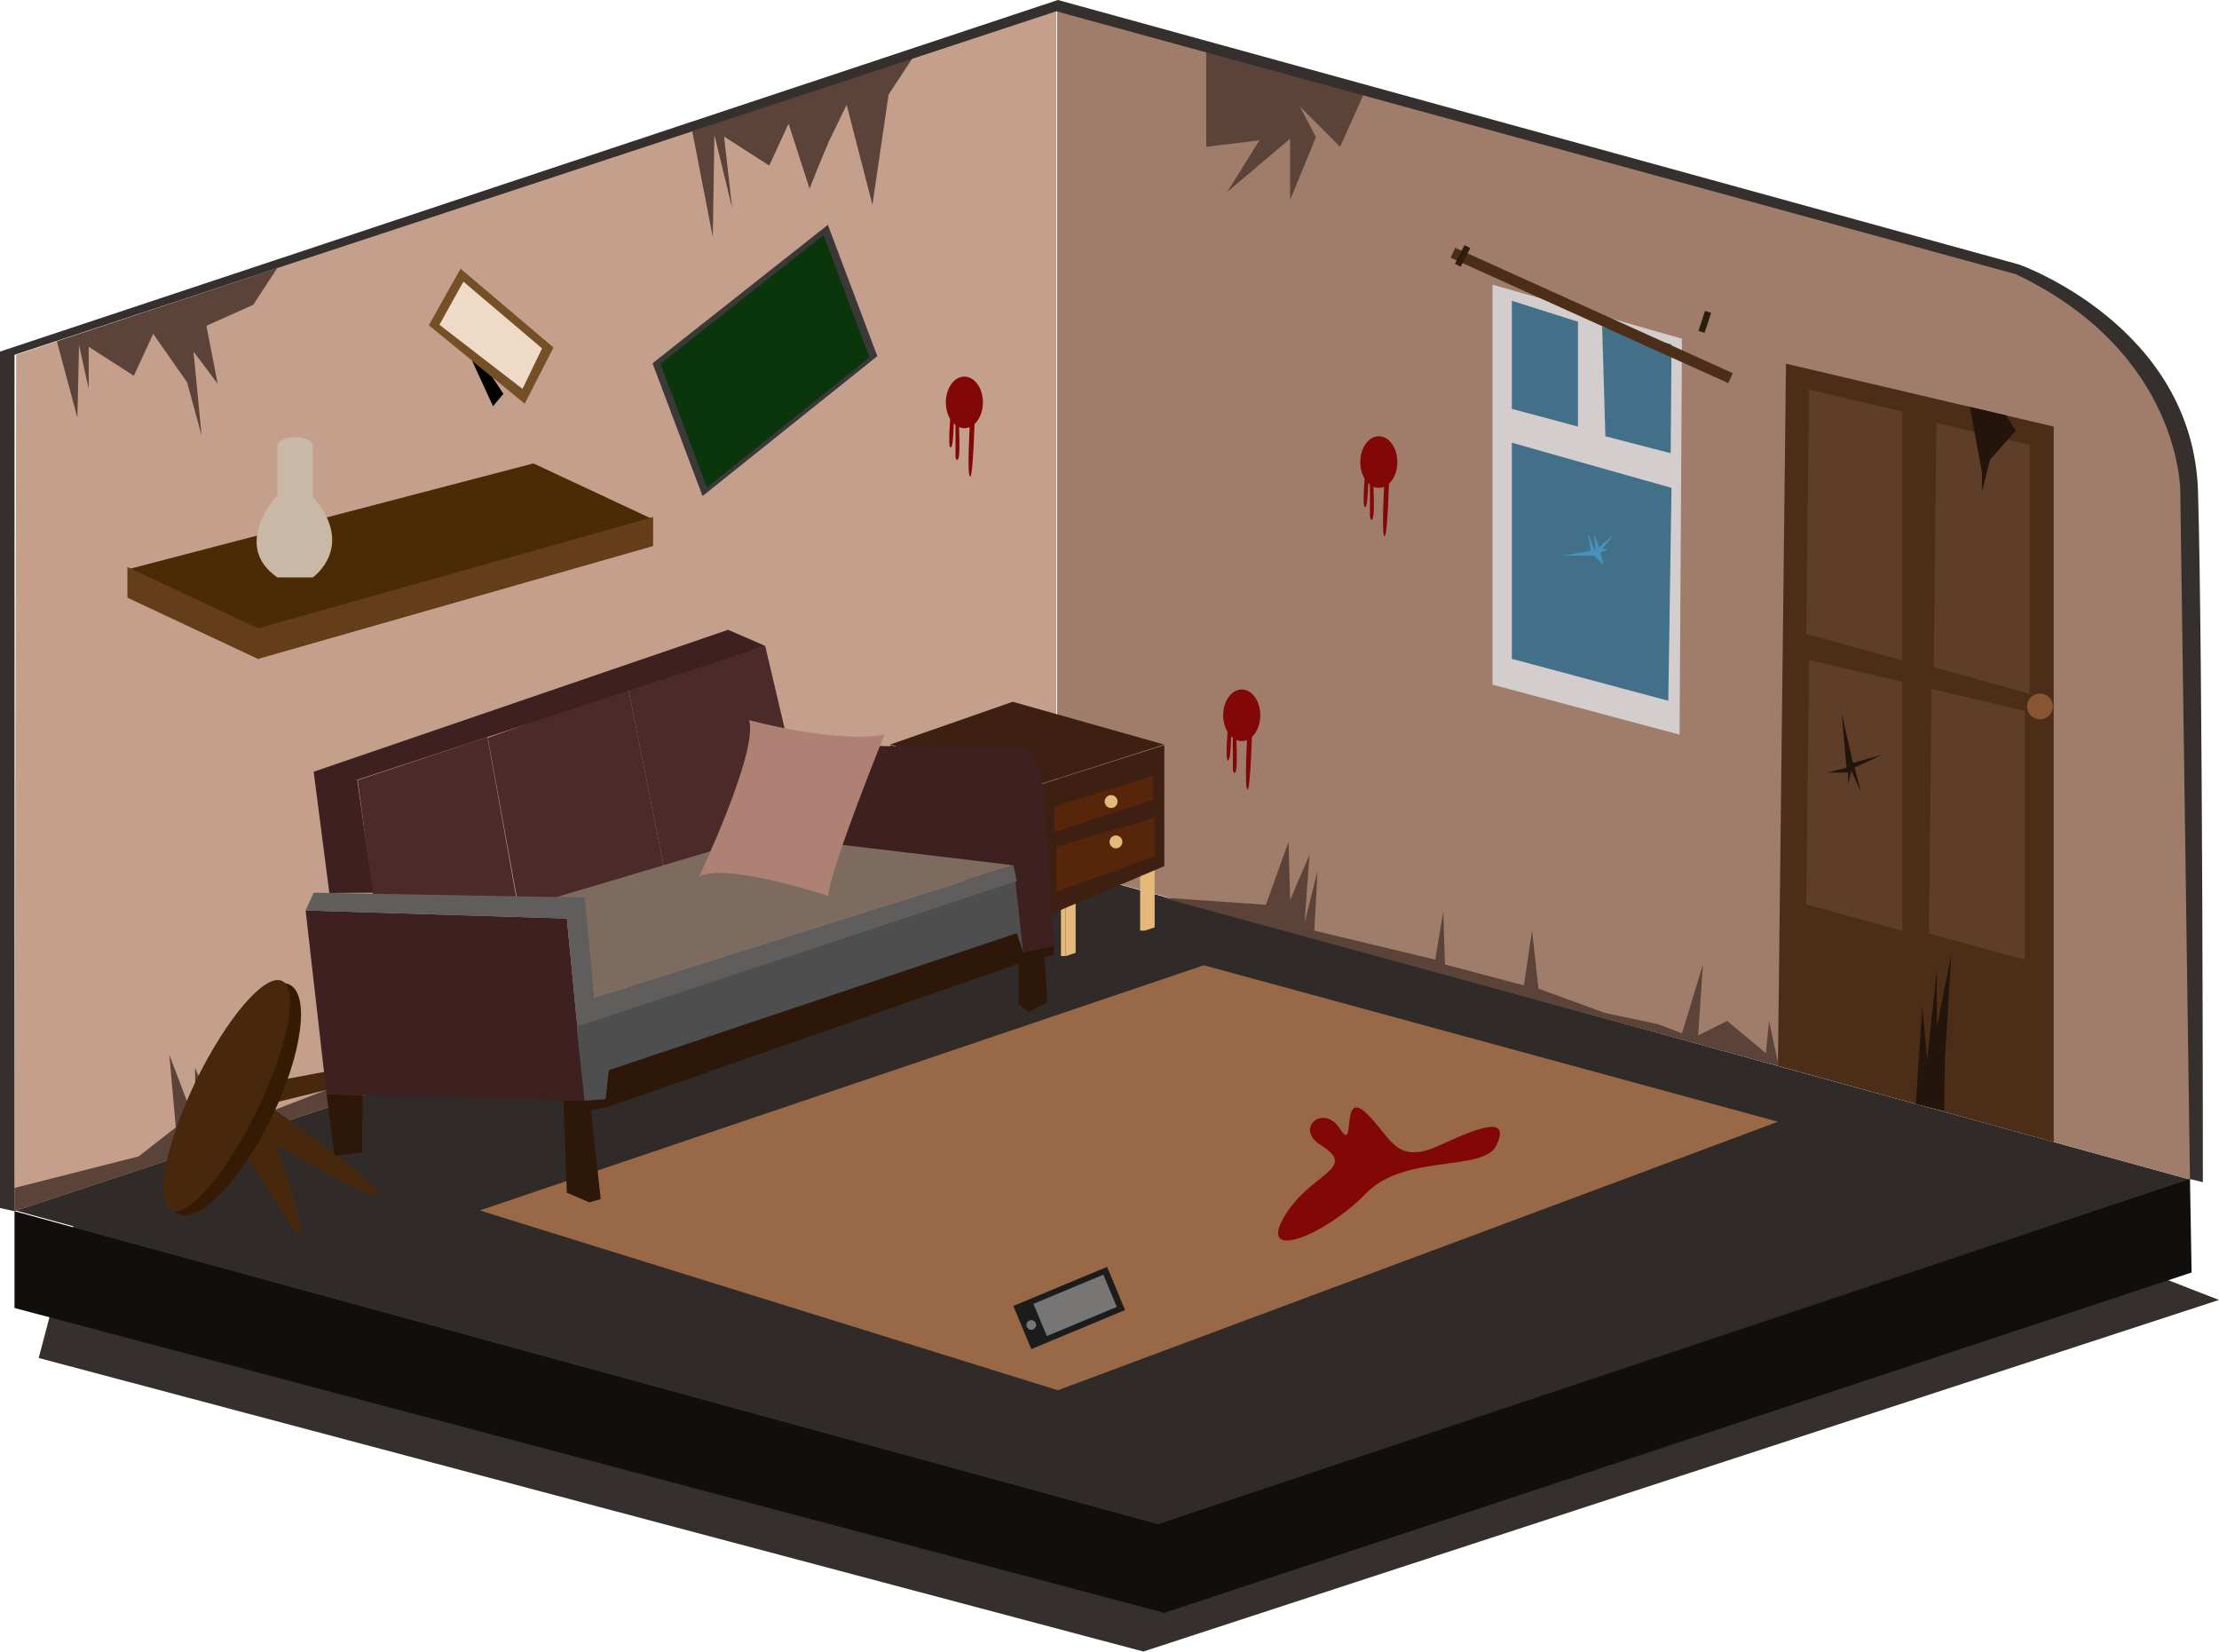
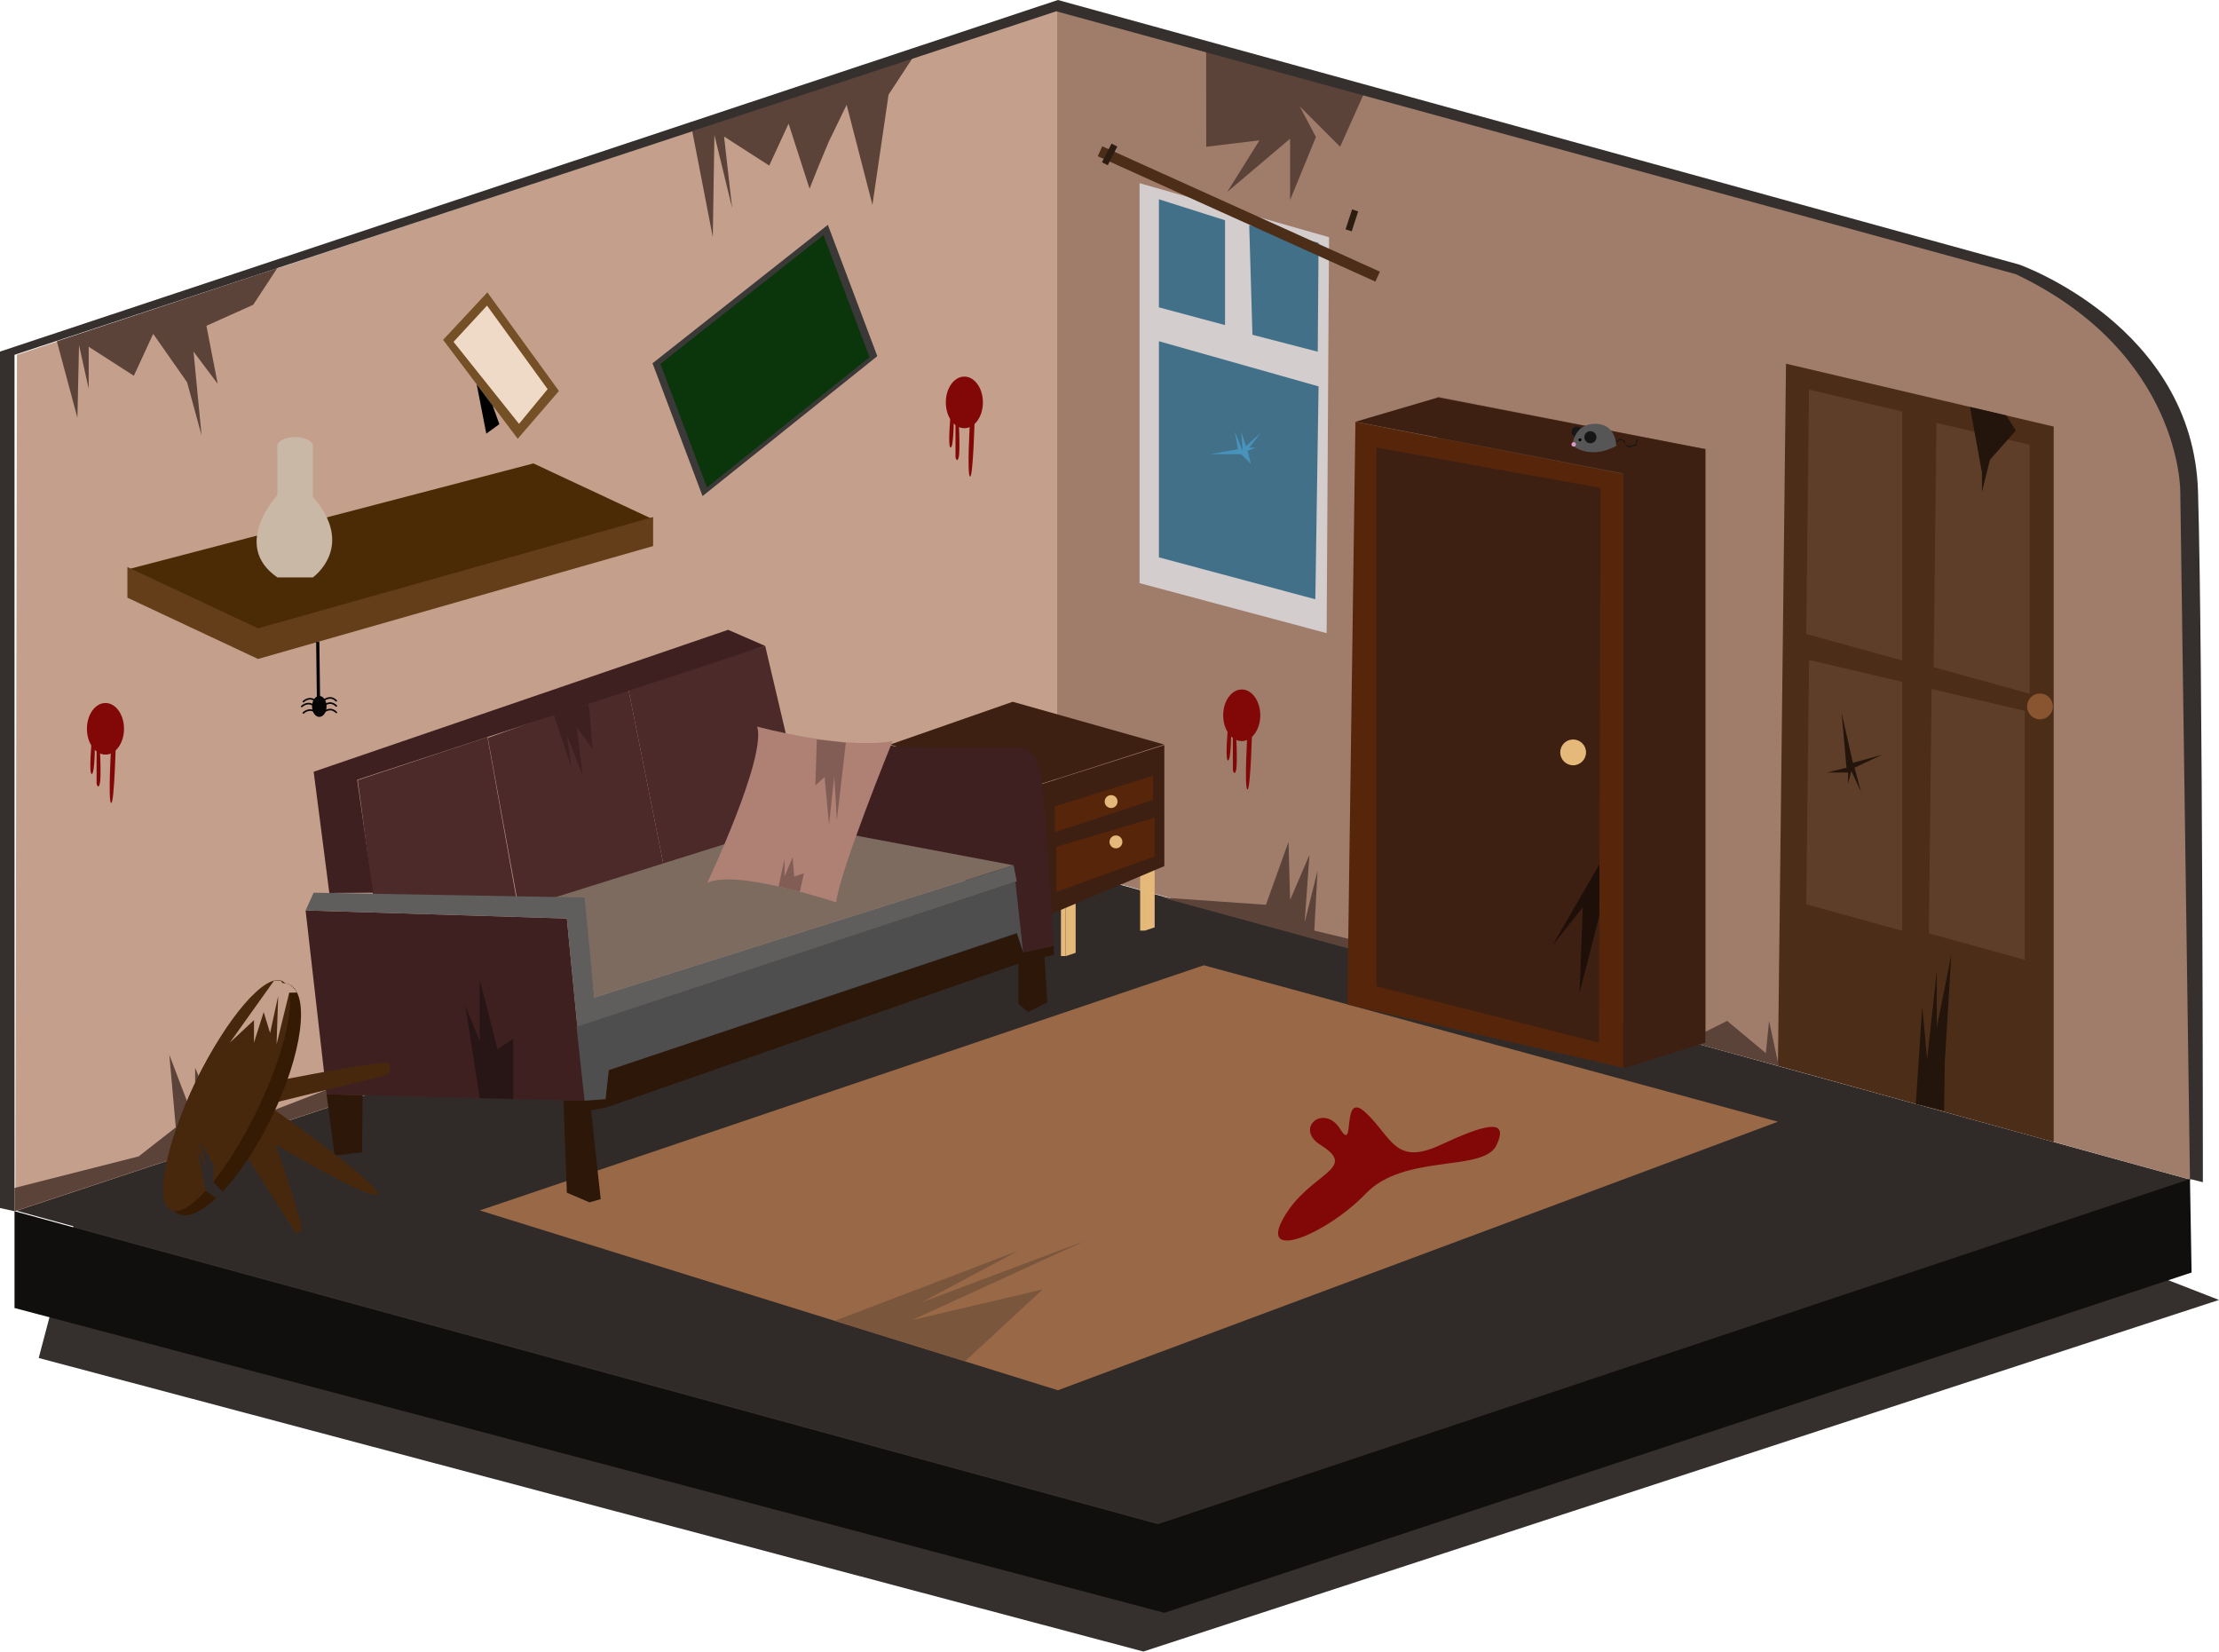
<svg xmlns="http://www.w3.org/2000/svg" id="Calque_1" data-name="Calque 1" viewBox="0 0 1376 1024">
  <defs>
-     <style>.cls-1{fill:#35302d;}.cls-2{fill:#302b28;}.cls-3{fill:#3a1c05;}.cls-4{fill:#c4a08c;}.cls-5{fill:#a07c6a;}.cls-6{fill:#4c2a2a;}.cls-7{fill:#d3cdcd;}.cls-8{fill:#427089;}.cls-9{fill:#3a3938;}.cls-10{fill:#0b350b;}.cls-11{fill:#4893bc;}.cls-12{fill:#996847;}.cls-13{fill:#820707;}.cls-14{fill:#1c1c1c;}.cls-15{fill:#777675;}.cls-16{fill:#4c2d18;}.cls-17{fill:#5e3e28;}.cls-18{fill:#895531;}.cls-19{fill:#23150c;}.cls-20{fill:#5b4339;}.cls-21{fill:#47280d;}.cls-22{fill:#2d1c10;}.cls-23{fill:#351b04;}.cls-24{fill:#110f0e;}.cls-25{fill:none;stroke:#e0d082;stroke-miterlimit:10;stroke-width:4px;}.cls-26{fill:#3f2020;}.cls-27{fill:#2d1709;}.cls-28{fill:#e5b97a;}.cls-29{fill:#3d2012;}.cls-30{fill:#7c6b5e;}.cls-31{fill:#4f4e4e;}.cls-32{fill:#af8074;}.cls-33{fill:#56250a;}.cls-34{fill:#605d5d;}.cls-35{fill:#4b2b05;}.cls-36{fill:#633e18;}.cls-37{fill:#c9b8a6;}.cls-38{fill:#754f26;}.cls-39{fill:#efdac7;}</style>
+     <style>.cls-1{fill:#35302d;}.cls-2{fill:#302b28;}.cls-3{fill:#3a1c05;}.cls-4{fill:#c4a08c;}.cls-5{fill:#a07c6a;}.cls-6{fill:#4c2a2a;}.cls-7{fill:#3a3938;}.cls-8{fill:#0b350b;}.cls-9{fill:#996847;}.cls-10{fill:#820707;}.cls-11{fill:#4c2d18;}.cls-12{fill:#5e3e28;}.cls-13{fill:#895531;}.cls-14{fill:#23150c;}.cls-15{fill:#5b4339;}.cls-16{fill:#110f0e;}.cls-17,.cls-36,.cls-38{fill:none;stroke-miterlimit:10;}.cls-17{stroke:#e0d082;stroke-width:4px;}.cls-18{fill:#3f2020;}.cls-19{fill:#2d1709;}.cls-20{fill:#e5b97a;}.cls-21{fill:#3d2012;}.cls-22{fill:#4f4e4e;}.cls-23{fill:#56250a;}.cls-24{fill:#4b2b05;}.cls-25{fill:#633e18;}.cls-26{fill:#c9b8a6;}.cls-27{fill:#754f26;}.cls-28{fill:#efdac7;}.cls-29{fill:#d3cdcd;}.cls-30{fill:#427089;}.cls-31{fill:#4893bc;}.cls-32{fill:#2d1c10;}.cls-33{fill:#7c6b5e;}.cls-34{fill:#605d5d;}.cls-35{fill:#af8074;}.cls-36,.cls-38{stroke:#050505;}.cls-36{stroke-width:2px;}.cls-37{fill:#050505;}.cls-38{stroke-linecap:round;}.cls-39{fill:#825d56;}.cls-40{fill:#7a563d;}.cls-41{fill:#47280d;}.cls-42{fill:#351b04;}.cls-43{fill:#281515;}.cls-44{fill:#1e0f09;}.cls-45{fill:#161616;}.cls-46{fill:#565656;}.cls-47{fill:#db9aca;}</style>
  </defs>
  <polygon class="cls-1" points="24 842 709 1024 1376 806 1340 792 57 717 24 842" />
  <polygon class="cls-2" points="9.5 750.5 654.5 537.5 1358.5 731.5 718.5 944.5 9.5 750.5" />
  <path class="cls-3" d="M919,581" transform="translate(-287.5 -49.5)" />
-   <polygon class="cls-4" points="9 751 10 220 74.89 198.47 655 6 655 537 9 751" />
+   <polygon class="cls-4" points="9.5 751 10.5 220 75.39 198.47 655.5 6 655.5 537 9.5 751" />
  <path class="cls-5" d="M943,56l597,163s104,42,106,159,0,403,0,403L943,587Z" transform="translate(-287.5 -49.5)" />
  <polygon class="cls-6" points="474.5 400.5 502.5 519.5 413.5 546.5 389.5 426.5 474.5 400.5" />
-   <polygon class="cls-7" points="925.5 176.5 1043 210 1041.5 455.5 925.5 424.5 925.5 176.5" />
-   <polygon class="cls-8" points="937.5 186.5 978.5 199.5 978.5 264.5 937.5 253.5 937.5 186.5" />
-   <polygon class="cls-8" points="993.5 202.5 1036.5 213.5 1036 281 995.5 270.5 993.5 202.5" />
-   <polygon class="cls-8" points="937.5 274.5 1036.5 302.5 1034.5 434.5 937.5 408.5 937.5 274.5" />
-   <polygon class="cls-9" points="404.63 225.24 513.35 139.41 544.02 220.82 435.65 307.59 404.63 225.24" />
-   <polygon class="cls-10" points="409.52 225.62 510.66 145.77 539.19 221.51 438.38 302.23 409.52 225.62" />
-   <polygon class="cls-11" points="989.5 342.5 988.5 330.5 991.5 339.5 1000.5 331.5 993.5 340.5 997.5 340.5 992.5 342.5 994.5 350.5 988.5 344.5 969.5 344.5 986.5 341.5 984.5 330.5 989.5 342.5" />
-   <polygon class="cls-12" points="297.5 750.5 656 862 1102.5 695.5 746.5 598.5 297.5 750.5" />
-   <path class="cls-13" d="M1106.5,759.5c-16.73-10.45,2-26,12-10s0-25,16-10,18,33,46,20,43-17,35,0-57,5-81,30-67,43-51,15S1130.5,774.5,1106.5,759.5Z" transform="translate(-287.5 -49.5)" />
-   <path class="cls-13" d="M877,306s-2,21,0,21,2-20,2-20l1,2v24s1,4,2,0,0-23,0-23h7s-2,34,0,35,3-39,3-39Z" transform="translate(-287.5 -49.5)" />
-   <path class="cls-13" d="M1134,343s-2,21,0,21,2-20,2-20l1,2v24s1,4,2,0,0-23,0-23h7s-2,34,0,35,3-39,3-39Z" transform="translate(-287.5 -49.5)" />
-   <path class="cls-13" d="M1049,500s-2,21,0,21,2-20,2-20l1,2v24s1,4,2,0,0-23,0-23h7s-2,34,0,35,3-39,3-39Z" transform="translate(-287.5 -49.5)" />
-   <rect class="cls-14" x="919" y="846" width="63" height="29" transform="translate(-545.35 382.27) rotate(-22.62)" />
-   <rect class="cls-15" x="930.67" y="848.07" width="46.98" height="21.63" transform="translate(-544.44 383.55) rotate(-22.62)" />
-   <circle class="cls-15" cx="639.5" cy="821.5" r="3" />
-   <polygon class="cls-16" points="1102.5 660.85 1107.5 225.5 1273.5 264.5 1273.5 708.08 1102.5 660.85" />
-   <polygon class="cls-17" points="1120.04 393.07 1121.78 241.56 1179.54 255.14 1179.54 409.5 1120.04 393.07" />
-   <polygon class="cls-17" points="1199.06 413.69 1200.8 262.19 1258.56 275.76 1258.56 430.12 1199.06 413.69" />
-   <polygon class="cls-17" points="1120.06 560.69 1121.8 409.19 1179.56 422.76 1179.56 577.12 1120.06 560.69" />
-   <polygon class="cls-17" points="1196.06 578.69 1197.8 427.19 1255.56 440.76 1255.56 595.12 1196.06 578.69" />
-   <circle class="cls-18" cx="1265" cy="438" r="8" />
-   <polygon class="cls-19" points="1145 476 1142 442 1149 473 1167 468 1150 476 1154 491 1148 478 1146 486 1146 479 1133 479 1145 476" />
-   <polygon class="cls-20" points="737 561 1103 661 1097 633 1095 653 1071 633 1053 642 1056 598 1043 640.66 1028 635 995 628 954 613 950 577 945 611 896 598 895 565 890 595 815 577 817 540 809 572 812 530 800 558 799 522 785 561 720.5 556.5 737 561" />
-   <polygon class="cls-19" points="1221.57 252.3 1229 293 1229 305 1234 285 1250 267 1244.11 257.59 1221.57 252.3" />
-   <polygon class="cls-20" points="9 751 363.89 633.47 286 649 265 608 273 654 256 654 223 608 238.04 662 137 701 121 662 121 696 105 654 109 699 86 717 9 736.56 9 751" />
-   <path class="cls-21" d="M458.24,759s60.92,36.28,63.54,30.88-68.66-55.53-68.66-55.53L527.59,716s3.08-4.06,1.26-7.17-90.61,15-90.61,15l-12.58,32.8,14.43,9.22,31,48.37s.9.44,3.11-1.82S458.24,759,458.24,759Z" transform="translate(-287.5 -49.5)" />
-   <rect class="cls-16" x="1180.12" y="241.67" width="188.9" height="6.77" transform="translate(-73.77 -552.25) rotate(24.3)" />
-   <rect class="cls-22" x="1192.41" y="201.72" width="4" height="13" transform="translate(-60.46 -572.15) rotate(27.18)" />
-   <rect class="cls-22" x="1342.7" y="242.49" width="4" height="13" transform="translate(-143.88 -454.44) rotate(18.08)" />
-   <ellipse class="cls-23" cx="432.51" cy="731.05" rx="79" ry="26" transform="translate(-701.5 751.7) rotate(-64.13)" />
-   <ellipse class="cls-21" cx="428.01" cy="728.86" rx="79" ry="21" transform="translate(-702.07 746.42) rotate(-64.13)" />
-   <polygon class="cls-20" points="95 207 116 237 125 270 120 218 135 238 128 202 157 189 171.91 166.28 35.26 211.62 48 259 49 214 55 241 55 215 83 233 95 207" />
-   <polygon class="cls-20" points="489 76.67 502 117 508 102 514 87.67 525 65 541 127 551 58.67 565.91 35.95 429.26 81.29 442 147 443 83.67 454 129 449 84.67 477 102.67 489 76.67" />
-   <polygon class="cls-20" points="747.92 31.73 748 91 781 87 761 119 800 86 800 124 816 85 806 66 831 91 845.61 58.41 747.92 31.73" />
-   <polygon class="cls-19" points="1188 684.52 1192 624 1195 657 1201 602 1201 637 1210 592 1206 658 1205.55 688.65 1188 684.52" />
-   <polygon class="cls-24" points="9 751 9 811 722 1000 1359 789 1358 731 718 945 9 751" />
+   <polygon class="cls-7" points="404.63 225.24 513.35 139.41 544.02 220.82 435.65 307.59 404.63 225.24" />
+   <polygon class="cls-8" points="409.52 225.62 510.66 145.77 539.19 221.51 438.38 302.23 409.52 225.62" />
+   <polygon class="cls-9" points="297.5 750.5 656 862 1102.5 695.5 746.5 598.5 297.5 750.5" />
+   <path class="cls-10" d="M1106.5,759.5c-16.73-10.45,2-26,12-10s0-25,16-10,18,33,46,20,43-17,35,0-57,5-81,30-67,43-51,15S1130.5,774.5,1106.5,759.5Z" transform="translate(-287.5 -49.5)" />
+   <path class="cls-10" d="M877,306s-2,21,0,21,2-20,2-20l1,2v24s1,4,2,0,0-23,0-23h7s-2,34,0,35,3-39,3-39Z" transform="translate(-287.5 -49.5)" />
+   <path class="cls-10" d="M1134,343s-2,21,0,21,2-20,2-20l1,2v24s1,4,2,0,0-23,0-23h7s-2,34,0,35,3-39,3-39Z" transform="translate(-287.5 -49.5)" />
+   <path class="cls-10" d="M1049,500s-2,21,0,21,2-20,2-20l1,2v24s1,4,2,0,0-23,0-23h7s-2,34,0,35,3-39,3-39Z" transform="translate(-287.5 -49.5)" />
+   <polygon class="cls-11" points="1102.5 660.85 1107.5 225.5 1273.5 264.5 1273.5 708.08 1102.5 660.85" />
+   <polygon class="cls-12" points="1120.04 393.07 1121.78 241.56 1179.54 255.14 1179.54 409.5 1120.04 393.07" />
+   <polygon class="cls-12" points="1199.06 413.69 1200.8 262.19 1258.56 275.76 1258.56 430.12 1199.06 413.69" />
+   <polygon class="cls-12" points="1120.06 560.69 1121.8 409.19 1179.56 422.76 1179.56 577.12 1120.06 560.69" />
+   <polygon class="cls-12" points="1196.06 578.69 1197.8 427.19 1255.56 440.76 1255.56 595.12 1196.06 578.69" />
+   <circle class="cls-13" cx="1265" cy="438" r="8" />
+   <polygon class="cls-14" points="1145 476 1142 442 1149 473 1167 468 1150 476 1154 491 1148 478 1146 486 1146 479 1133 479 1145 476" />
+   <polygon class="cls-15" points="737 561 1103 661 1097 633 1095 653 1071 633 1053 642 1056 598 1043 640.66 1028 635 995 628 954 613 950 577 945 611 896 598 895 565 890 595 815 577 817 540 809 572 812 530 800 558 799 522 785 561 720.5 556.5 737 561" />
+   <polygon class="cls-14" points="1221.57 252.3 1229 293 1229 305 1234 285 1250 267 1244.11 257.59 1221.57 252.3" />
+   <polygon class="cls-15" points="9 751 363.89 633.47 286 649 265 608 273 654 256 654 223 608 238.04 662 137 701 121 662 121 696 105 654 109 699 86 717 9 736.56 9 751" />
+   <polygon class="cls-15" points="95 207 116 237 125 270 120 218 135 238 128 202 157 189 171.91 166.28 35.26 211.62 48 259 49 214 55 241 55 215 83 233 95 207" />
+   <polygon class="cls-15" points="489 76.67 502 117 508 102 514 87.67 525 65 541 127 551 58.67 565.91 35.95 429.26 81.29 442 147 443 83.67 454 129 449 84.67 477 102.67 489 76.67" />
+   <polygon class="cls-15" points="747.92 31.73 748 91 781 87 761 119 800 86 800 124 816 85 806 66 831 91 845.61 58.41 747.92 31.73" />
+   <polygon class="cls-14" points="1188 684.52 1192 624 1195 657 1201 602 1201 637 1210 592 1206 658 1205.55 688.65 1188 684.52" />
+   <polygon class="cls-16" points="9 751 9 811 722 1000 1359 789 1358 731 718 945 9 751" />
  <path class="cls-1" d="M296.5,800.5l-9-2v-531l656-218,596,164s108,38,111,141,3,428,3,428l-8-2-6-426s1-86-102-135l-595-163-646,213Z" transform="translate(-287.5 -49.5)" />
-   <ellipse class="cls-13" cx="598" cy="249.5" rx="11.5" ry="16" />
-   <ellipse class="cls-13" cx="855" cy="286.5" rx="11.5" ry="16" />
-   <ellipse class="cls-13" cx="770" cy="443.5" rx="11.5" ry="16" />
-   <circle class="cls-25" cx="501.34" cy="495.62" r="9" />
-   <polyline class="cls-25" points="501.34 504.62 501.34 526.62 510.34 526.62" />
-   <line class="cls-25" x1="510.84" y1="517.12" x2="501.34" y2="517.12" />
+   <ellipse class="cls-10" cx="598" cy="249.5" rx="11.5" ry="16" />
+   <ellipse class="cls-10" cx="855" cy="286.5" rx="11.5" ry="16" />
+   <ellipse class="cls-10" cx="770" cy="443.5" rx="11.5" ry="16" />
+   <circle class="cls-17" cx="501.34" cy="495.62" r="9" />
+   <polyline class="cls-17" points="501.34 504.62 501.34 526.62 510.34 526.62" />
+   <line class="cls-17" x1="510.84" y1="517.12" x2="501.34" y2="517.12" />
  <path class="cls-6" d="M509.34,533.24l80.43-26.74c5.74,32.17,12,66.83,17.73,99-29.33-.33-59.17.83-88.5.5C515.78,583.08,512.56,556.16,509.34,533.24Z" transform="translate(-287.5 -49.5)" />
  <polygon class="cls-6" points="389.5 426.5 413.5 546.5 364.5 566.5 320.5 556.5 302.5 457.5 389.5 426.5" />
-   <polygon class="cls-26" points="204.22 553.67 231.5 553.5 221.5 483.5 474.5 400.5 451.5 390.5 194.5 478.5 204.22 553.67" />
-   <polyline class="cls-27" points="376.5 686.5 366.5 688.5 372.5 743.5 365.5 745.5 351.5 739.5 349.5 684.5 349.5 682.5 349.87 682.5 375.5 681.5 377.5 663.5 631.5 578.5 634.5 590.5 653.5 586.5 653.5 592.13 647.68 593.37 649.5 621.5 637.5 627.5 631.5 622.5 631.5 600.5 631.5 597.5" />
-   <polygon class="cls-26" points="202.5 678.5 362.5 682.5 351.5 569.5 189.5 564.5 202.5 678.5" />
-   <polygon class="cls-27" points="202.5 678.5 224.88 679.06 224.5 714.5 207.5 716.5 202.5 678.5" />
-   <polygon class="cls-28" points="716 535 716 575 710 577 710 536 716 535" />
-   <polygon class="cls-28" points="707 538 707 577 710 577 710 536.15 707 538" />
-   <polygon class="cls-28" points="667 550.79 667 590.79 661 592.79 661 551.79 667 550.79" />
-   <polygon class="cls-28" points="657.89 553.79 657.89 592.79 660.89 592.79 660.89 551.94 657.89 553.79" />
-   <polygon class="cls-29" points="627.99 435.12 721.84 461.62 635.99 489.12 552.05 461.62 627.99 435.12" />
-   <polygon class="cls-29" points="552 462 552 513 637 573 722 537 722 462 637 489 552 462" />
-   <polygon class="cls-30" points="362.5 565.5 368.5 618.5 628.5 536.5 497 511 337.11 558.59 362.5 565.5" />
-   <polygon class="cls-31" points="377.5 663.5 375.5 681.5 362.5 682.5 357.5 636.5 630.5 546.5 634.5 590.5 630.5 578.5 377.5 663.5" />
-   <path class="cls-26" d="M868,513h50s12-2,15,18,8,105,8,105l-19,4-6-54L777.5,569.5q-.5-29.5-1-59Z" transform="translate(-287.5 -49.5)" />
-   <path class="cls-32" d="M752,496s53.2,14.55,84,9c-.2.45-33,81-35,100,0,0-63-21-80-12C721,593,758,515,752,496Z" transform="translate(-287.5 -49.5)" />
-   <polygon class="cls-33" points="715 481 654 500 654 516 715 496 715 481" />
-   <polygon class="cls-33" points="655 525 655 553 716 531 716 507 655 525" />
-   <circle class="cls-28" cx="689" cy="497" r="4" />
-   <circle class="cls-28" cx="692" cy="522" r="4" />
+   <polygon class="cls-18" points="204.22 553.67 231.5 553.5 221.5 483.5 474.5 400.5 451.5 390.5 194.5 478.5 204.22 553.67" />
+   <polyline class="cls-19" points="376.5 686.5 366.5 688.5 372.5 743.5 365.5 745.5 351.5 739.5 349.5 684.5 349.5 682.5 349.87 682.5 375.5 681.5 377.5 663.5 631.5 578.5 634.5 590.5 653.5 586.5 653.5 592.13 647.68 593.37 649.5 621.5 637.5 627.5 631.5 622.5 631.5 600.5 631.5 597.5" />
+   <polygon class="cls-18" points="202.5 678.5 362.5 682.5 351.5 569.5 189.5 564.5 202.5 678.5" />
+   <polygon class="cls-19" points="202.5 678.5 224.88 679.06 224.5 714.5 207.5 716.5 202.5 678.5" />
+   <polygon class="cls-20" points="716 535 716 575 710 577 710 536 716 535" />
+   <polygon class="cls-20" points="707 538 707 577 710 577 710 536.15 707 538" />
+   <polygon class="cls-20" points="667 550.79 667 590.79 661 592.79 661 551.79 667 550.79" />
+   <polygon class="cls-20" points="657.89 553.79 657.89 592.79 660.89 592.79 660.89 551.94 657.89 553.79" />
+   <polygon class="cls-21" points="627.99 435.12 721.84 461.62 635.99 489.12 552.05 461.62 627.99 435.12" />
+   <polygon class="cls-21" points="552 462 552 513 637 573 722 537 722 462 637 489 552 462" />
+   <polygon class="cls-22" points="377.5 663.5 375.5 681.5 362.5 682.5 357.5 636.5 630.5 546.5 634.5 590.5 630.5 578.5 377.5 663.5" />
+   <path class="cls-18" d="M868,513h50s12-2,15,18,8,105,8,105l-19,4-6-54L777.5,569.5q-.5-29.5-1-59Z" transform="translate(-287.5 -49.5)" />
+   <polygon class="cls-23" points="715 481 654 500 654 516 715 496 715 481" />
+   <polygon class="cls-23" points="655 525 655 553 716 531 716 507 655 525" />
+   <circle class="cls-20" cx="689" cy="497" r="4" />
+   <circle class="cls-20" cx="692" cy="522" r="4" />
+   <polygon class="cls-24" points="330.78 287.33 404.63 321.87 160.54 390.86 79.13 353.04 330.78 287.33" />
+   <polygon class="cls-25" points="79 351.58 160 389.58 405 320.58 405 338.58 160 408.58 79 370.58 79 351.58" />
+   <path class="cls-26" d="M459.5,325.5v31s-29,31,0,51h22s27-19,0-50v-32Z" transform="translate(-287.5 -49.5)" />
+   <ellipse class="cls-26" cx="183" cy="276.5" rx="11" ry="5.5" />
+   <polygon class="cls-27" points="321.04 272.04 346.6 242.42 302.22 181.28 274.77 210.71 321.04 272.04" />
+   <polygon points="295.59 238.31 301.55 268.88 309.65 263.01 305.52 251.47 295.59 238.31" />
+   <polygon class="cls-28" points="281.24 211.96 302 189.48 339.59 241.28 321.85 262.8 281.24 211.96" />
+   <polygon class="cls-29" points="706.64 113.57 824.14 147.07 822.64 392.57 706.64 361.57 706.64 113.57" />
+   <polygon class="cls-30" points="718.64 123.57 759.64 136.57 759.64 201.57 718.64 190.57 718.64 123.57" />
+   <polygon class="cls-30" points="774.64 139.57 817.64 150.57 817.14 218.07 776.64 207.57 774.64 139.57" />
+   <polygon class="cls-30" points="718.64 211.57 817.64 239.57 815.64 371.57 718.64 345.57 718.64 211.57" />
+   <polygon class="cls-31" points="770.64 279.57 769.64 267.57 772.64 276.57 781.64 268.57 774.64 277.57 778.64 277.57 773.64 279.57 775.64 287.57 769.64 281.57 750.64 281.57 767.64 278.57 765.64 267.57 770.64 279.57" />
+   <rect class="cls-11" x="961.26" y="178.73" width="188.9" height="6.77" transform="translate(-119.05 -467.77) rotate(24.3)" />
+   <rect class="cls-32" x="973.55" y="138.79" width="4" height="13" transform="translate(-113.38 -479.12) rotate(27.18)" />
+   <rect class="cls-32" x="1123.84" y="179.56" width="4" height="13" transform="translate(-174.21 -389.64) rotate(18.08)" />
+   <polygon class="cls-33" points="362.5 565.5 368.5 618.5 628.5 536.5 490.5 510.5 337.11 558.59 362.5 565.5" />
  <polygon class="cls-34" points="189.5 564.5 194.5 553.5 362.5 556.5 368.5 618.5 628.5 536.5 630.5 546.5 358 636.56 351.5 569.5 189.5 564.5" />
-   <polygon class="cls-35" points="330.78 287.33 404.63 321.87 160.54 390.86 79.13 353.04 330.78 287.33" />
-   <polygon class="cls-36" points="79 351.58 160 389.58 405 320.58 405 338.58 160 408.58 79 370.58 79 351.58" />
-   <path class="cls-37" d="M459.5,325.5v31s-29,31,0,51h22s27-19,0-50v-32Z" transform="translate(-287.5 -49.5)" />
-   <ellipse class="cls-37" cx="183" cy="276.5" rx="11" ry="5.5" />
-   <polygon class="cls-38" points="325.39 250.3 343.2 215.46 285.61 166.59 265.91 201.68 325.39 250.3" />
-   <polygon points="292.68 223.56 305.72 251.85 312.19 244.23 305.44 234 292.68 223.56" />
-   <polygon class="cls-39" points="272.49 201.37 287.33 174.61 336.13 216.01 324 241.13 272.49 201.37" />
+   <path class="cls-35" d="M757,500s53.2,14.55,84,9c-.2.45-33,81-35,100,0,0-63-21-80-12C726,597,763,519,757,500Z" transform="translate(-287.5 -49.5)" />
+   <polygon class="cls-12" points="886.5 607.39 891.5 246.1 1057.5 278.46 1057.5 646.58 886.5 607.39" />
+   <polygon class="cls-23" points="835.5 622.85 840.5 261.56 1006.5 293.92 1006.5 662.04 835.5 622.85" />
+   <polygon class="cls-21" points="891.5 246.5 840.5 261.5 1006.5 293.5 1006.5 662.5 1057.5 646.5 1057.5 278.5 891.5 246.5" />
+   <polygon class="cls-21" points="853.5 277.5 992.5 302.5 991.5 646.5 853.5 611.5 853.5 277.5" />
+   <circle class="cls-20" cx="975.5" cy="466.5" r="8" />
+   <path class="cls-10" d="M344.4,508.38s-2,21,0,21,2-20,2-20l1,2v24s1,4,2,0,0-23,0-23h7s-2,34,0,35,3-39,3-39Z" transform="translate(-287.5 -49.5)" />
+   <ellipse class="cls-10" cx="65.4" cy="451.88" rx="11.5" ry="16" />
+   <line class="cls-36" x1="197.03" y1="398" x2="197.5" y2="433.5" />
+   <ellipse class="cls-37" cx="198" cy="438" rx="4.5" ry="6.5" />
+   <path class="cls-38" d="M488,484s4-4,8,0" transform="translate(-287.5 -49.5)" />
+   <path class="cls-38" d="M488.05,487.22s4-4,8,0" transform="translate(-287.5 -49.5)" />
+   <path class="cls-38" d="M488.05,491.22s4-4,8,0" transform="translate(-287.5 -49.5)" />
+   <path class="cls-38" d="M475.62,484.53s4-4,8,0" transform="translate(-287.5 -49.5)" />
+   <path class="cls-38" d="M474.62,487.53s4-4,8,0" transform="translate(-287.5 -49.5)" />
+   <path class="cls-38" d="M475.62,491.53s4-4,8,0" transform="translate(-287.5 -49.5)" />
+   <polygon class="cls-18" points="343.51 443.47 354.5 476.5 351.5 455.5 361.5 481.5 357.5 450.5 367.5 464.5 365.5 440.5 364.56 436.57 343.51 443.47" />
+   <polygon class="cls-39" points="482.8 549.65 486.5 532.5 486.5 543.5 491.5 531.5 492.5 543.5 498.5 541.5 496 552.88 482.8 549.65" />
+   <polygon class="cls-39" points="524.5 460.5 518.94 508.52 517.32 481.38 514.1 511.28 511.33 481.74 505.63 487.03 506.5 458.5 524.5 460.5" />
+   <polygon class="cls-40" points="517.61 818.96 631.5 775.5 571.5 807.5 672.5 769.5 565.5 818.5 646.5 799.5 598.38 844.08 517.61 818.96" />
+   <path class="cls-41" d="M458.24,759s60.92,36.28,63.54,30.88-68.66-55.53-68.66-55.53L527.59,716s3.08-4.06,1.26-7.17-90.61,15-90.61,15l-12.58,32.8,14.43,9.22,31,48.37s.9.44,3.11-1.82S458.24,759,458.24,759Z" transform="translate(-287.5 -49.5)" />
+   <ellipse class="cls-42" cx="432.51" cy="731.05" rx="79" ry="26" transform="translate(-701.5 751.7) rotate(-64.13)" />
+   <ellipse class="cls-41" cx="428.01" cy="728.86" rx="79" ry="21" transform="translate(-702.07 746.42) rotate(-64.13)" />
+   <polygon class="cls-43" points="297.5 680.88 288.5 623.5 297.5 645.5 297.5 607.5 308.5 650.5 318.21 644.19 318.21 681.39 297.5 680.88" />
+   <polygon class="cls-2" points="134.1 742.86 127.53 738.33 122.56 713.3 128.5 724.5 123.5 707.5 132.5 722.5 132.56 733.53 138.16 738.8 134.1 742.86" />
+   <path class="cls-4" d="M457.47,657.5,430,696l15-14v14l6-19,4,13,5-23-1,30,7.84-32,4.83-.08s-3.07-5.59-7.37-5.74S464.94,657,457.47,657.5Z" transform="translate(-287.5 -49.5)" />
+   <polygon class="cls-44" points="991.82 535.78 962.5 586.5 981.5 562.5 979.5 615.5 989.5 576.5 991.73 568.07 991.82 535.78" />
+   <circle class="cls-45" cx="977.83" cy="267.78" r="3.28" />
+   <path class="cls-46" d="M1289.78,326a16.46,16.46,0,0,0-.55-3.82c-1-4.07-4-9.94-12.66-9.91-13.21.1-14.09,13.35-14.09,13.35S1272.79,335,1289.78,326Z" transform="translate(-287.5 -49.5)" />
+   <path class="cls-45" d="M1289.71,324.48s2.76-4.64,5.11-.32,4,2.2,5.43,2,1.91.26,2.53-2.64-.68-1.92-.56-.87c.2,1.86-.62,2.89-1.61,2.52-3.11,1.77-5.64.16-5.33-1.28s-4.2-4.24-5.64.15Z" transform="translate(-287.5 -49.5)" />
+   <circle class="cls-45" cx="986.21" cy="271.1" r="3.75" />
+   <circle class="cls-47" cx="975.86" cy="275.54" r="1.4" />
+   <circle cx="1267.3" cy="322.26" r="0.94" transform="translate(437.76 1462.75) rotate(-79.78)" />
</svg>
